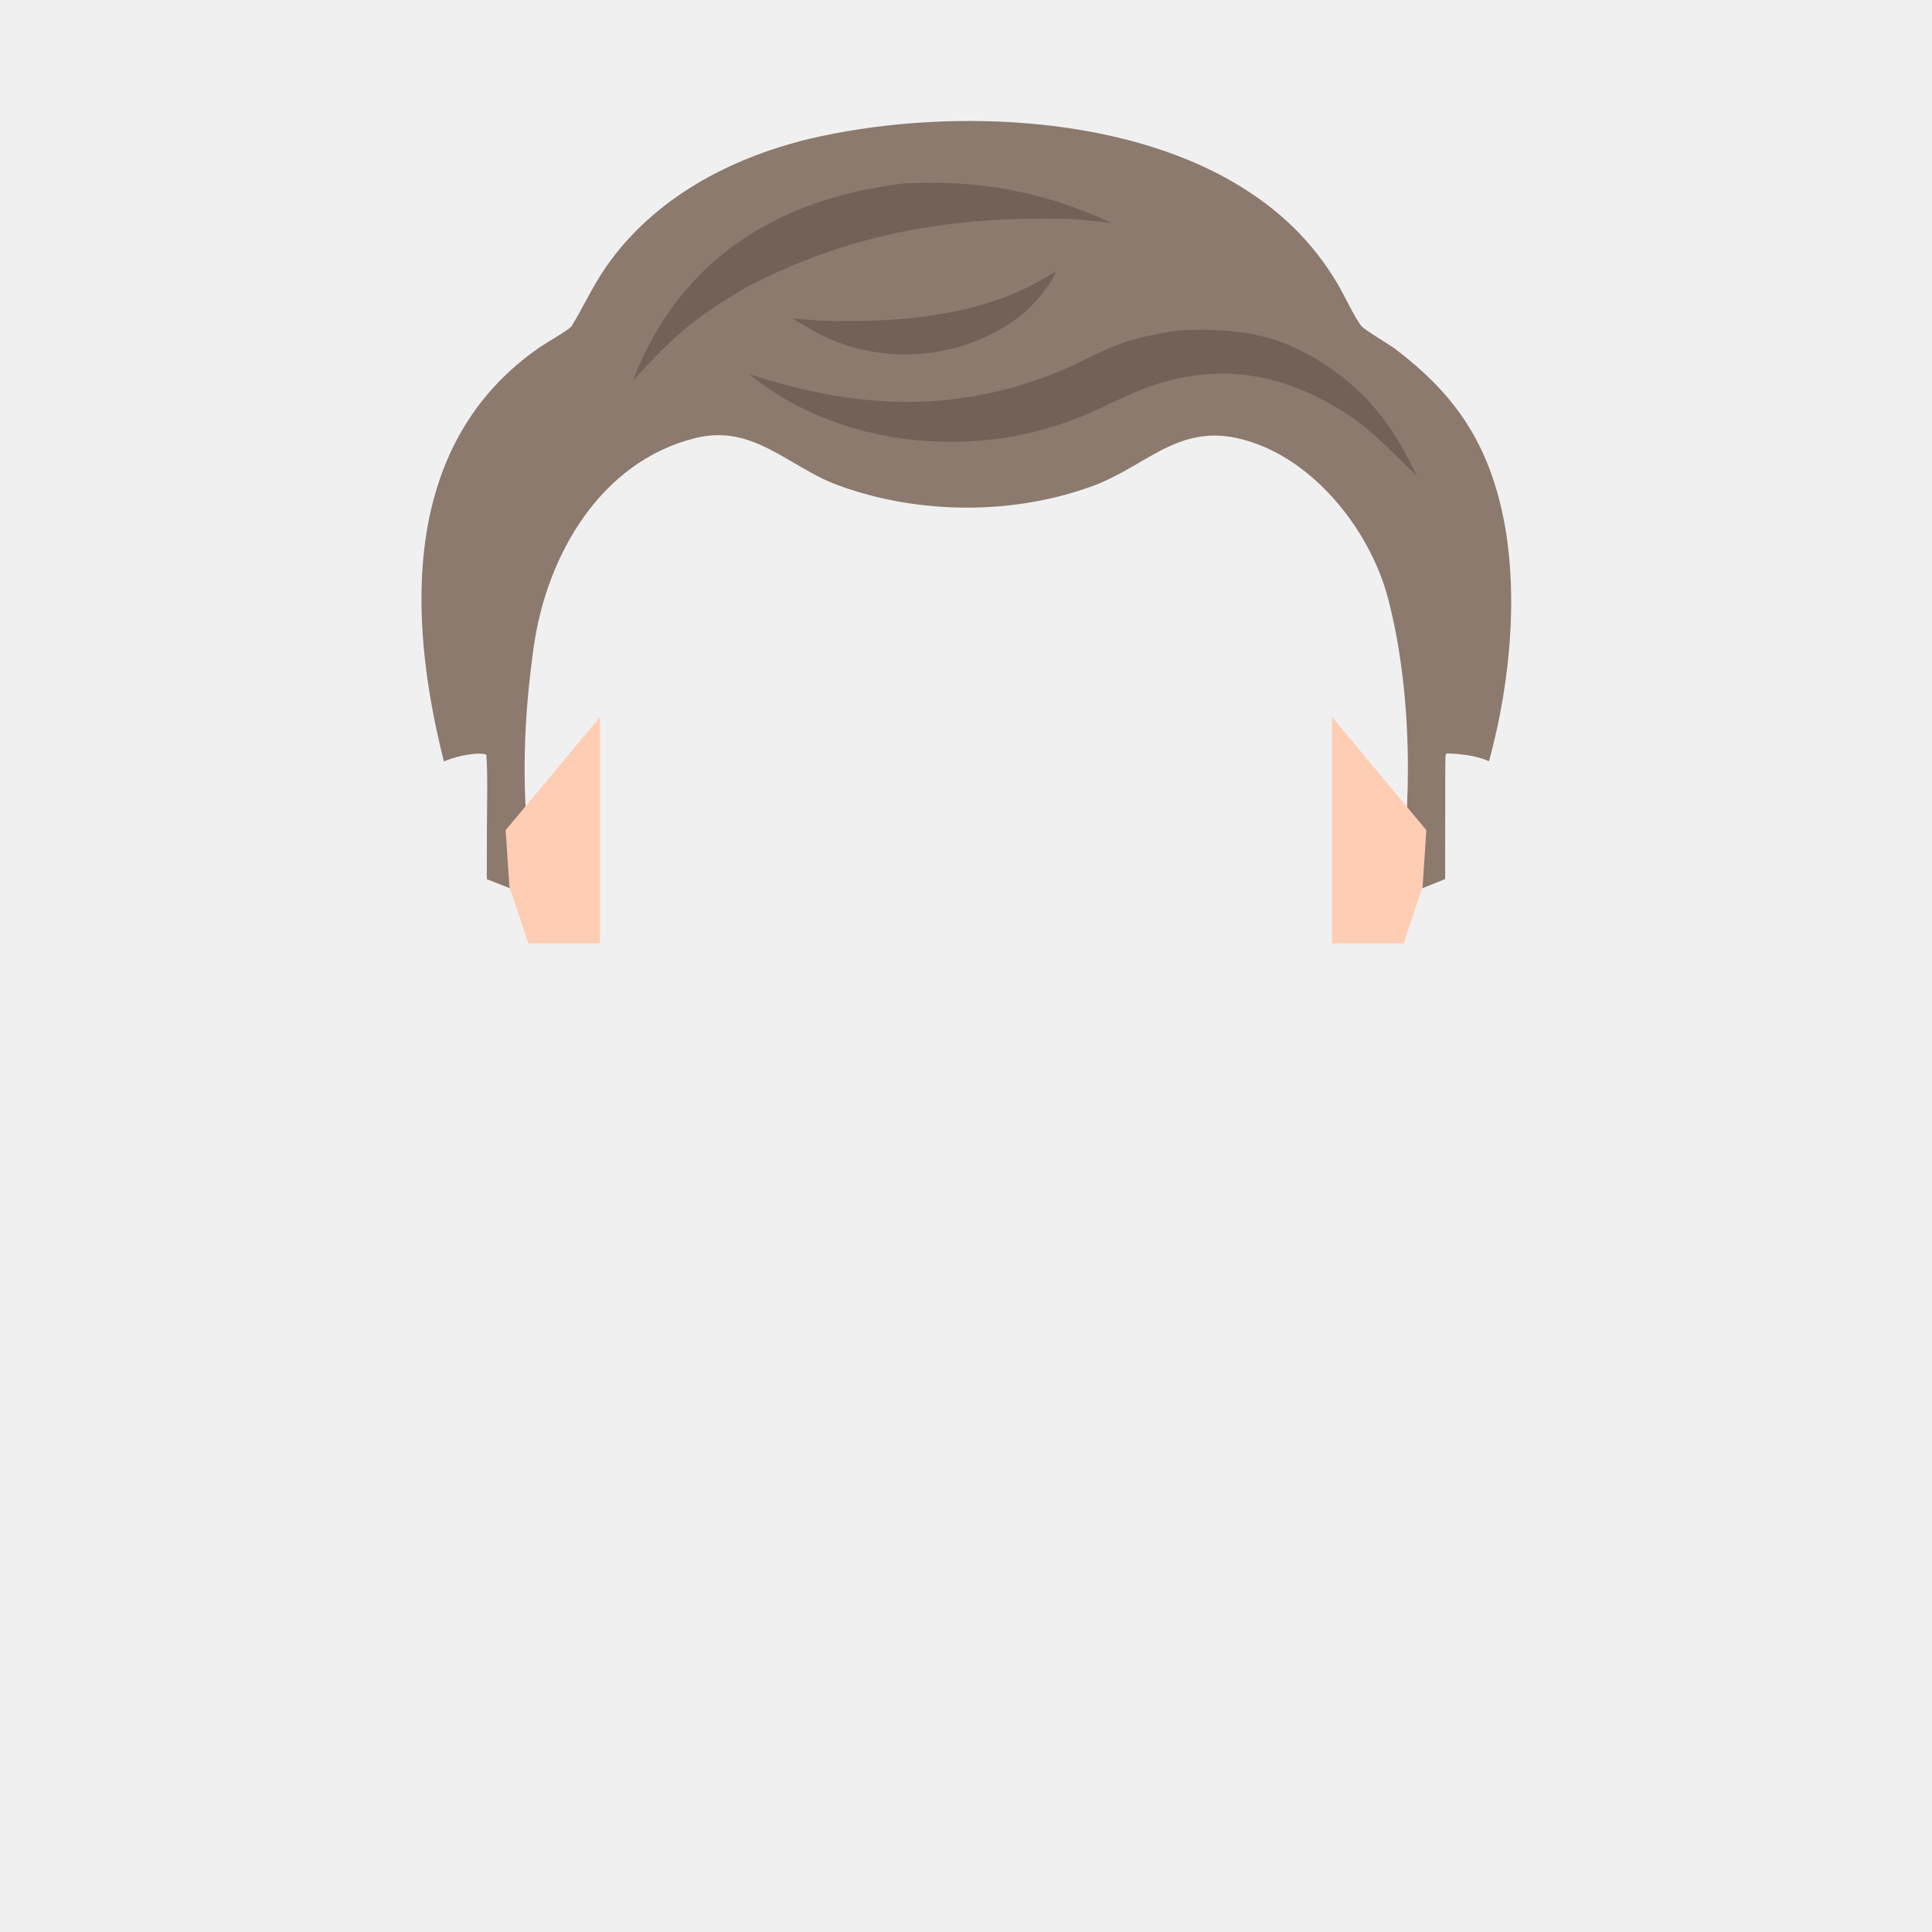
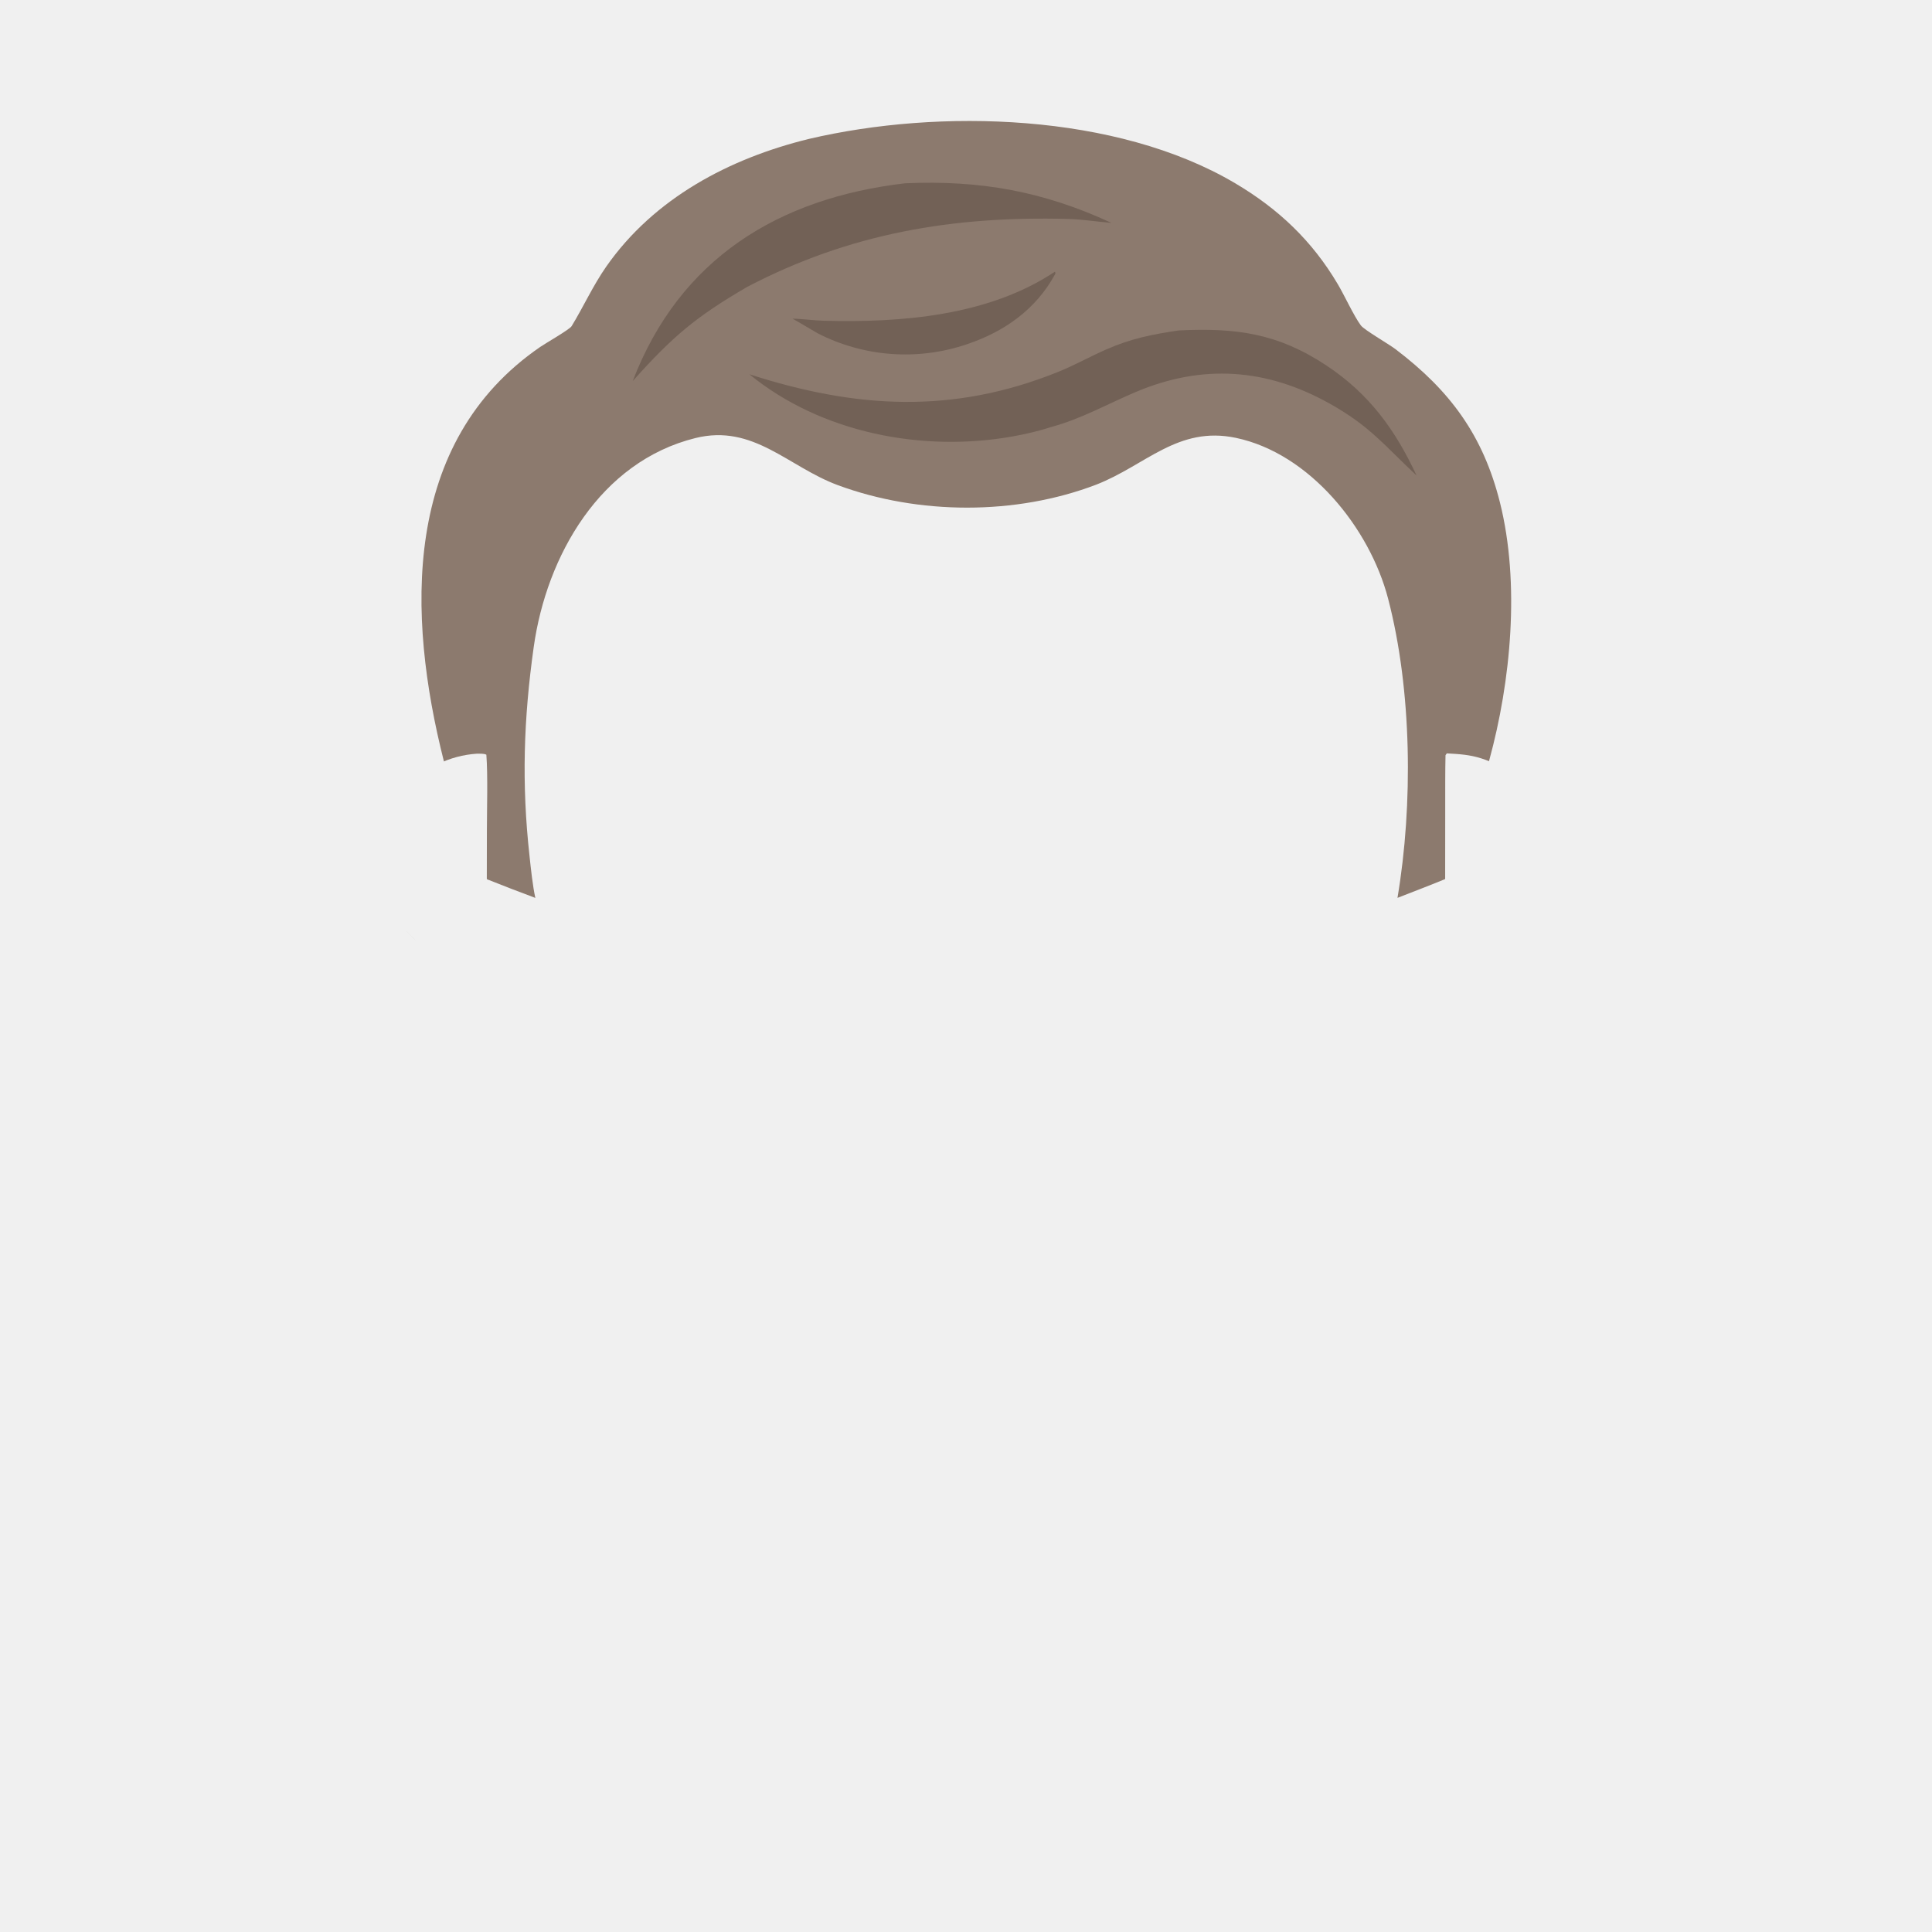
<svg xmlns="http://www.w3.org/2000/svg" version="1.1" viewBox="0 0 2048 2048" width="1024" height="1024">
  <defs>
    <mask id="facehole" maskUnits="userSpaceOnUse" x="0" y="0" width="2048" height="2048">
      <rect x="0" y="0" width="2048" height="2048" fill="white" />
      <path d="M 1533.68 798.613 C 1546.66 799.32 1557.8 799.941 1570.34 803.954 C 1618.2 819.269 1649.18 867.189 1646.49 917.096 C 1644.85 947.316 1631.33 975.662 1608.87 995.951 C 1586.91 1015.66 1562.54 1022.9 1533.67 1024.41 L 1532.38 1022.5 C 1531.22 1004.78 1531.9 981.123 1531.9 962.89 L 1531.99 854.537 C 1532.01 838.109 1531.91 817.251 1532.3 800.538 C 1532.76 799.896 1533.22 799.255 1533.68 798.613 z" fill="black" />
      <path d="M 515.884 1024.25 C 509.295 1024.06 502.266 1023.99 495.795 1022.87 C 407.909 1007.63 371.458 903.101 429.806 836.29 C 449.153 814.256 476.463 800.813 505.725 798.919 C 508.883 798.997 513.071 798.658 515.558 800.023 C 517.24 821.853 516.125 858.428 516.121 881.629 L 515.884 1024.25 z" fill="black" />
    </mask>
  </defs>
  <g mask="url(#facehole)">
    <path transform="translate(0,0)" fill="rgb(140,122,110)" d="M 470.497 806.82 C 431.342 652.284 425.592 468.919 572.59 367.796 C 578.361 363.825 603.751 349.318 605.916 345.776 C 618.294 325.524 628.671 302.608 642.667 282.571 C 693.303 210.08 773.191 167.896 857.431 147.275 C 995.815 114.794 1183.4 119.853 1309.14 194.152 C 1355.14 221.335 1390.85 255.159 1418.09 301.203 C 1425.6 313.895 1434.89 334.527 1442.55 344.933 C 1446.08 349.737 1471.62 364.315 1479.49 370.292 C 1537.41 414.291 1572.23 461.691 1590.02 532.686 C 1611.43 618.142 1601.7 722.096 1578.55 806.322 C 1572.25 830.885 1546.68 914.318 1532.86 931.473 C 1515.74 938.564 1498.62 944.993 1481.39 951.77 C 1497.99 853.142 1496.83 731.664 1471.41 634.457 C 1451.86 559.709 1388.31 480.56 1310.02 464.135 C 1248.55 451.24 1214.47 493.325 1162.11 513.722 C 1076.66 546.406 973.633 545.891 888.158 514.29 C 835.487 494.816 798.642 449.12 737.199 464.344 C 636.197 489.37 579.356 589.143 565.769 685.847 C 555.026 762.305 552.848 831.005 561.323 907.418 C 562.602 919.717 564.783 939.958 567.49 951.818 C 550.329 945.434 533.246 938.845 516.244 932.052 C 505.809 925.454 474.28 823.378 470.497 806.82 z" />
    <path transform="translate(0,0)" fill="rgb(114,97,86)" d="M 1249.5 350.28 C 1310.42 347.308 1354.69 353.308 1406.39 387.659 C 1451.57 417.675 1479.24 455.905 1501.61 504.041 C 1467.25 472.053 1452.71 451.957 1409.24 427.687 C 1342.57 390.456 1274.61 385.596 1203.93 415.549 C 1172.51 428.864 1146.34 444.032 1113.35 452.906 C 1101.75 456.827 1086.7 460.219 1074.6 462.423 C 978.462 479.942 870.501 459.081 794.363 396.723 C 906.861 433.056 1009.74 439.369 1121.63 394.239 C 1138.95 387.251 1155.38 378.006 1172.66 370.425 C 1199.29 358.735 1221.37 354.457 1249.5 350.28 z" />
    <path transform="translate(0,0)" fill="rgb(114,97,86)" d="M 959.361 194.308 C 1038.85 190.825 1105.47 202.589 1178.23 236.277 C 1163.32 235.069 1147.63 232.518 1132.46 232.109 C 1010 228.81 900.772 247.265 792.058 304.111 C 737.353 335.999 713.145 356.542 670.721 403.92 C 720.592 273.996 825.242 209.989 959.361 194.308 z" />
    <path transform="translate(0,0)" fill="rgb(114,97,86)" d="M 1118.18 288.046 L 1118.45 288.317 C 1118.83 290.118 1119.05 289.552 1118.32 290.884 C 1097.85 328.392 1064.23 351.758 1024.75 365.002 C 972.753 382.589 915.851 378.415 866.974 353.426 C 857.967 348.308 849.358 342.951 840.155 337.807 C 850.82 337.959 862.13 339.701 873.508 340.005 C 955.512 342.191 1047.88 334.846 1118.18 288.046 z" />
    <path transform="translate(0,0)" fill="rgb(114,97,86)" d="M 447.468 1001.35 C 439.499 995.662 434.601 992.02 428.829 983.772 L 429.542 983.062 C 435.3 988.819 441.284 995.326 447.936 999.97 L 447.468 1001.35 z" />
  </g>
-   <path d="M 636.0 760.0 L 536.0 880.0 L 540.0 940.0 L 560.0 1000.0 L 636.0 1000.0 Z" fill="rgb(254,205,180)" />
-   <path d="M 1412.0 760.0 L 1512.0 880.0 L 1508.0 940.0 L 1488.0 1000.0 L 1412.0 1000.0 Z" fill="rgb(254,205,180)" />
</svg>
